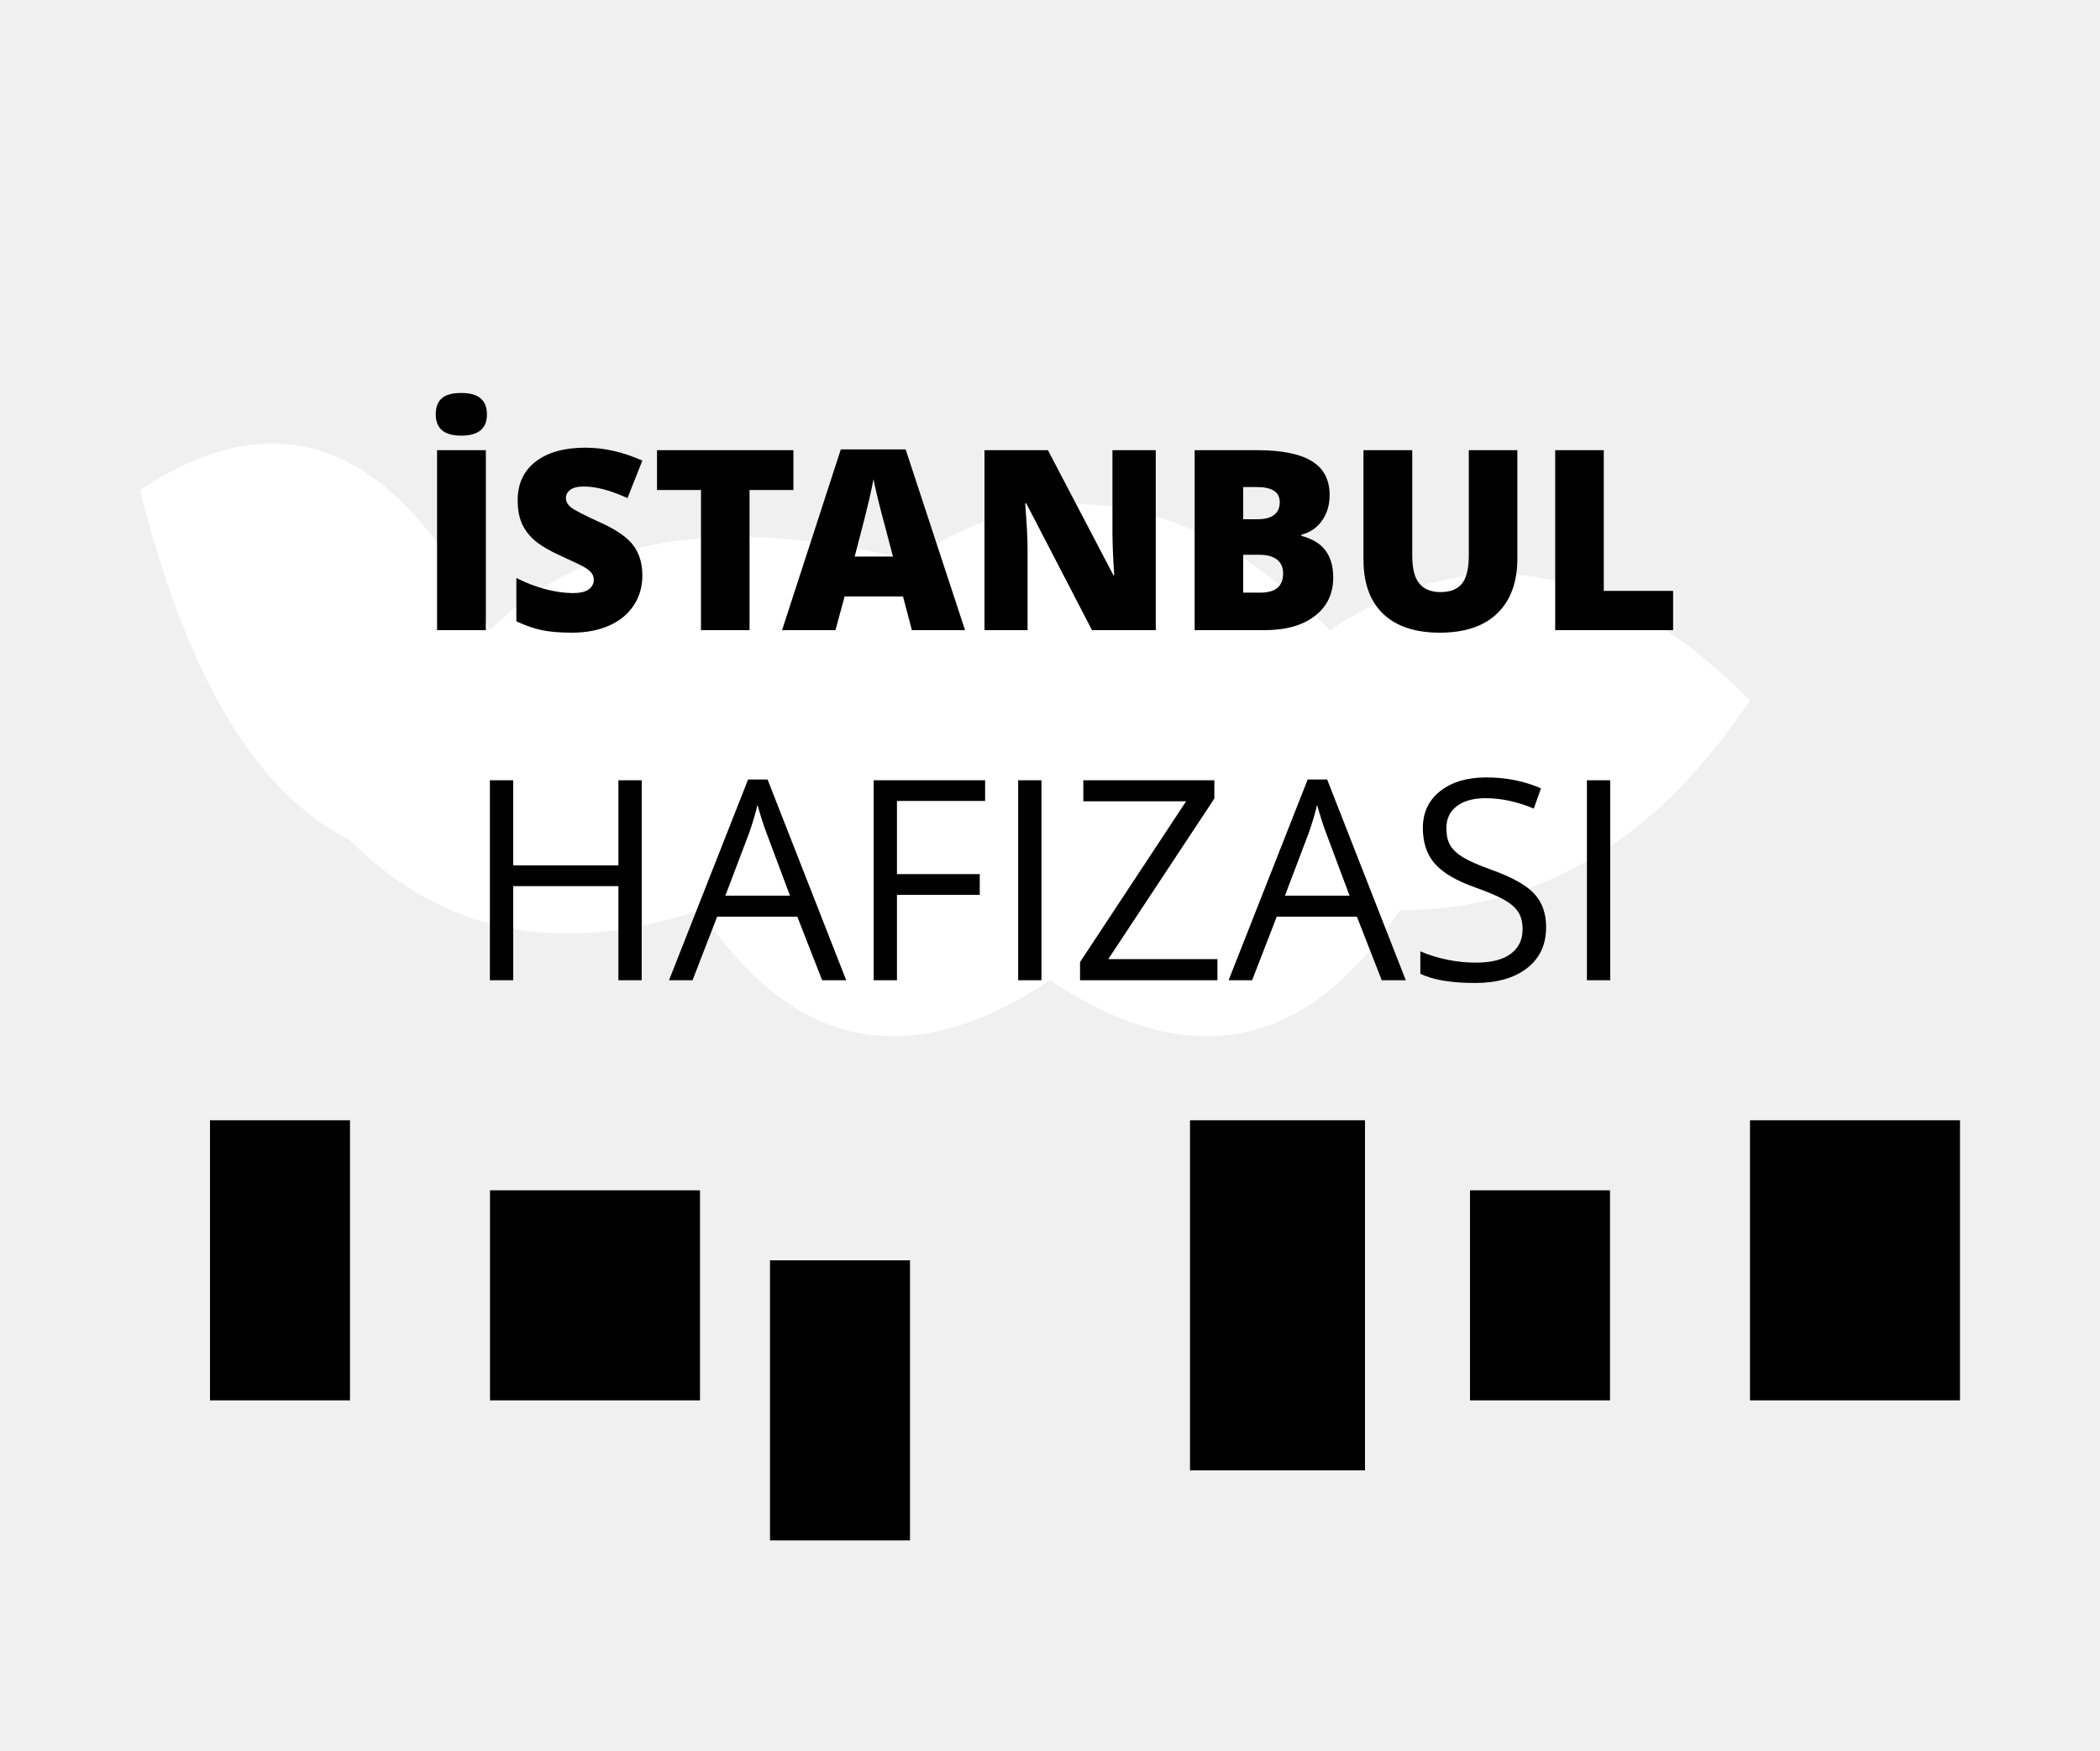
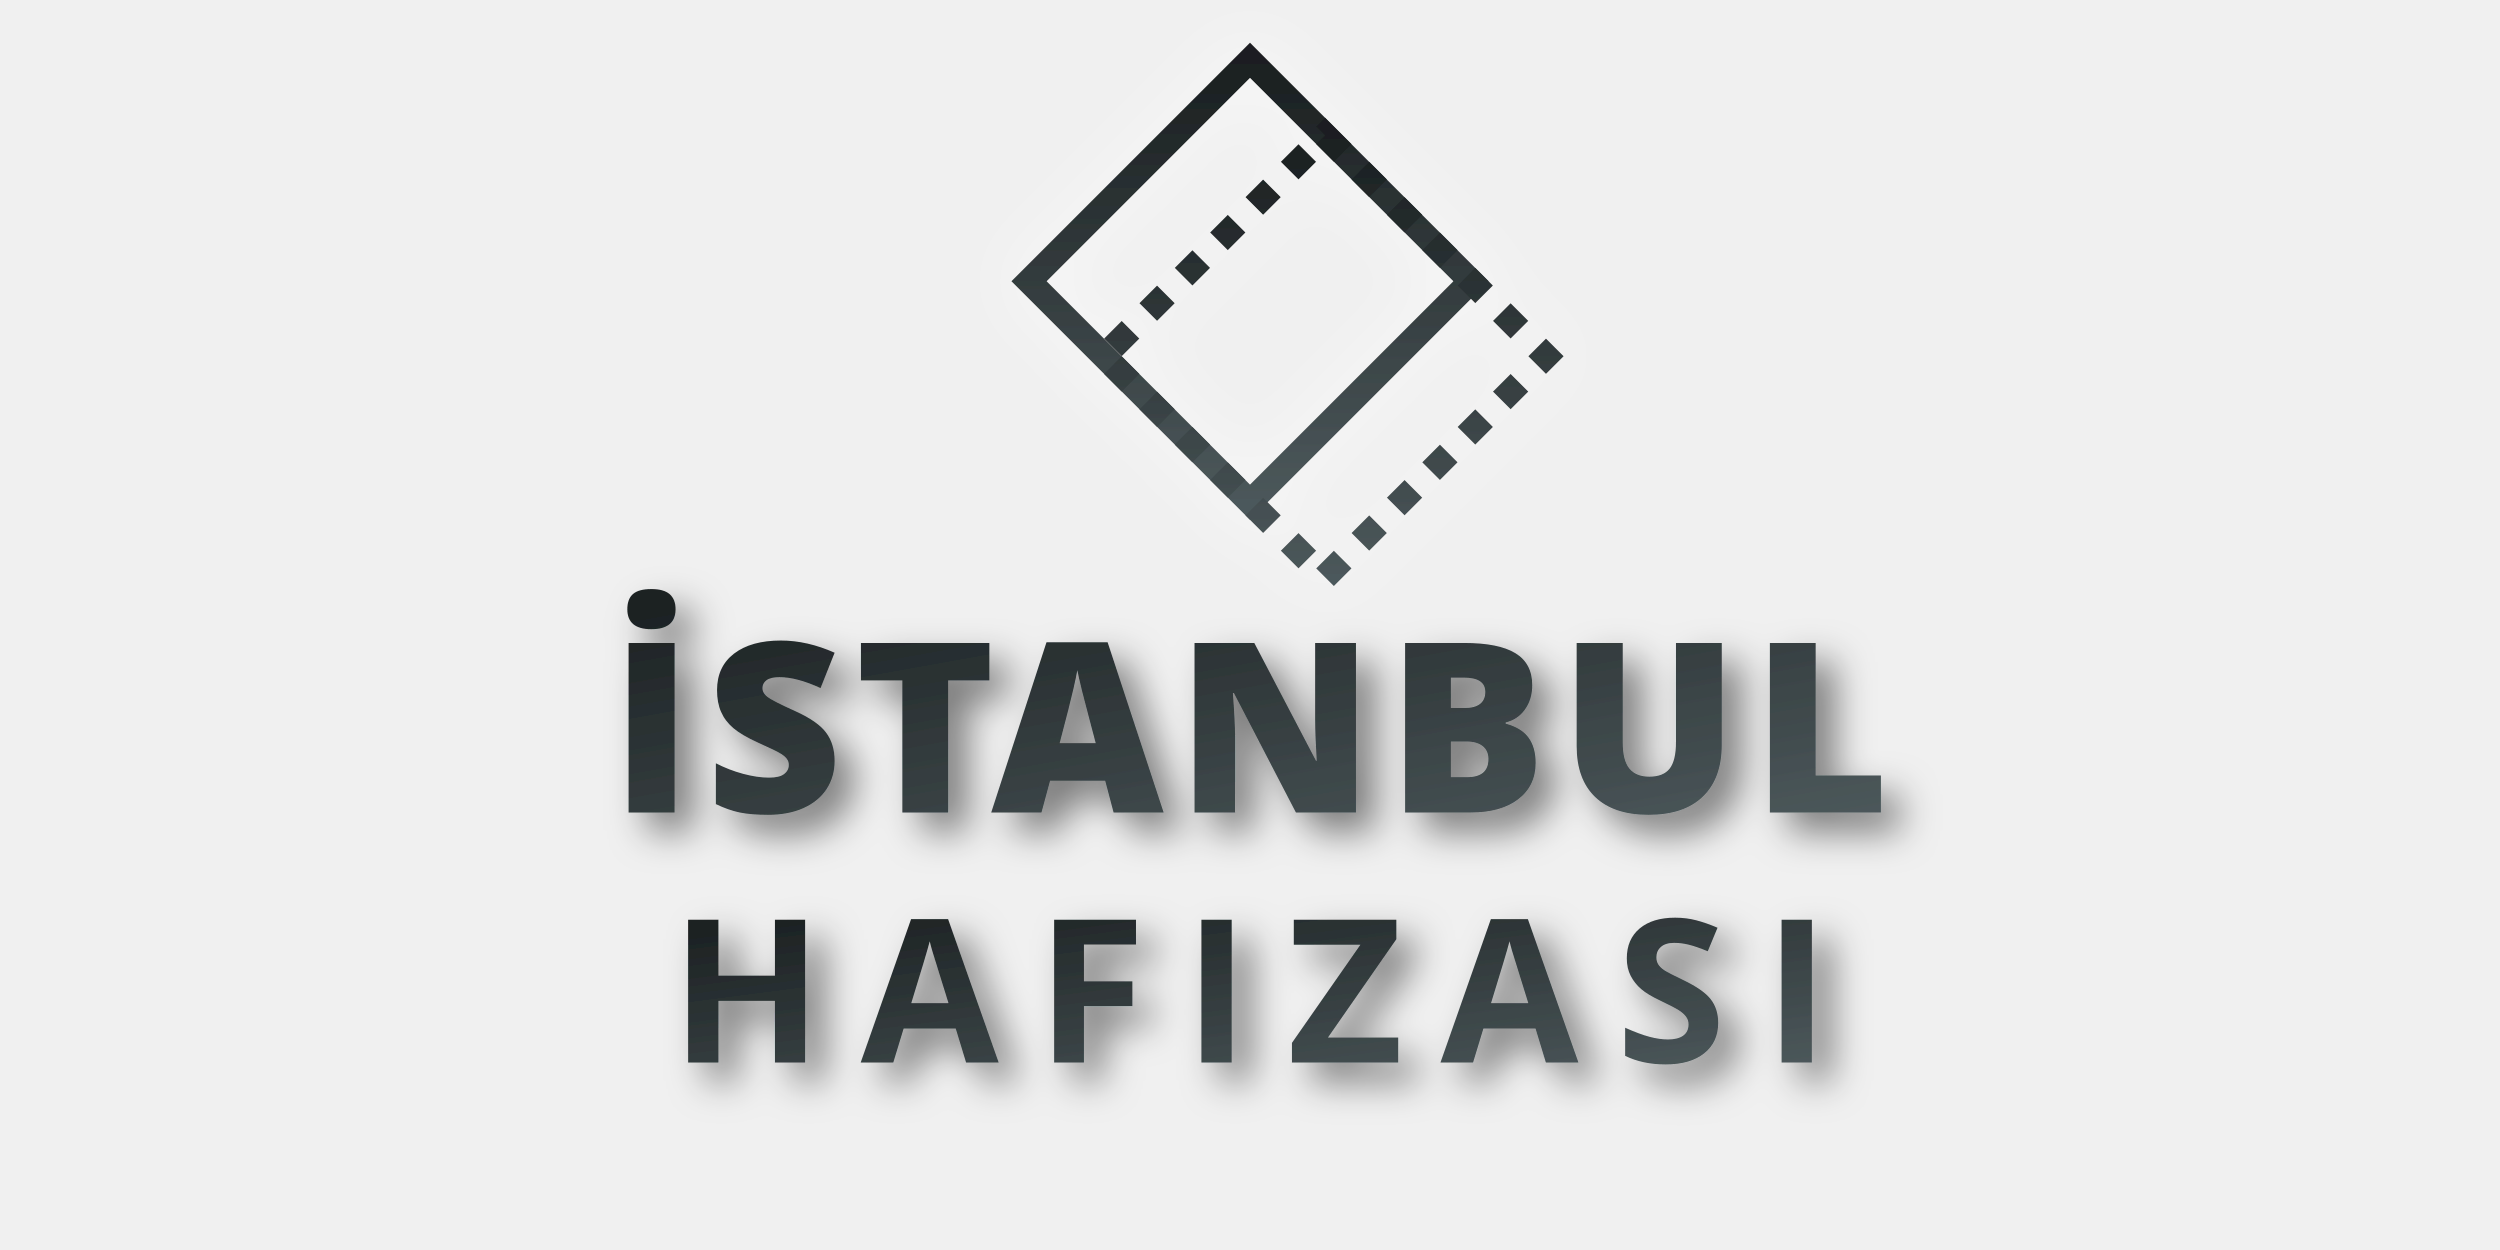
- <svg xmlns="http://www.w3.org/2000/svg" viewBox="0 0 300 250">
-   <rect width="300" height="250" fill="transparent" />
-   <path d="M20,70 Q50,50 70,90 Q90,70 130,80 Q160,60 190,90 Q220,70 250,100 Q230,130 200,130 Q180,160 150,140 Q120,160 100,130 Q70,140 50,120 Q30,110 20,70 Z" fill="white" />
-   <text x="150" y="90" text-anchor="middle" font-family="Open Sans, sans-serif" font-size="36" font-weight="800" fill="black">İSTANBUL</text>
-   <text x="150" y="140" text-anchor="middle" font-family="Open Sans, sans-serif" font-size="40" font-weight="normal" fill="black">HAFIZASI</text>
-   <rect x="30" y="160" width="20" height="40" fill="black" />
-   <rect x="70" y="170" width="30" height="30" fill="black" />
-   <rect x="110" y="180" width="20" height="40" fill="black" />
-   <rect x="170" y="160" width="25" height="50" fill="black" />
-   <rect x="210" y="170" width="20" height="30" fill="black" />
-   <rect x="250" y="160" width="30" height="40" fill="black" />
+ <svg xmlns="http://www.w3.org/2000/svg" viewBox="0 0 400 200">
+   <defs>
+     <filter id="powerfulGlow" x="-50%" y="-50%" width="200%" height="200%">
+       <feGaussianBlur in="SourceGraphic" stdDeviation="5" result="blur" />
+       <feFlood flood-color="#ffffff" flood-opacity="0.7" result="glowColor" />
+       <feComposite in="glowColor" in2="blur" operator="in" result="softGlow" />
+       <feMerge>
+         <feMergeNode in="softGlow" />
+         <feMergeNode in="SourceGraphic" />
+       </feMerge>
+     </filter>
+     <filter id="strongShadow" x="-30%" y="-30%" width="160%" height="160%">
+       <feGaussianBlur in="SourceAlpha" stdDeviation="3" result="blur" />
+       <feOffset in="blur" dx="3" dy="3" result="offsetBlur" />
+       <feFlood flood-color="#000000" flood-opacity="0.5" result="shadowColor" />
+       <feComposite in="shadowColor" in2="offsetBlur" operator="in" result="shadowBlur" />
+       <feMerge>
+         <feMergeNode in="shadowBlur" />
+         <feMergeNode in="SourceGraphic" />
+       </feMerge>
+     </filter>
+     <linearGradient id="textGradient" x1="0%" y1="0%" x2="100%" y2="100%">
+       <stop offset="0%" style="stop-color:#1a1f20" />
+       <stop offset="100%" style="stop-color:#4C585B" />
+     </linearGradient>
+   </defs>
+   <g transform="translate(50, 20)">
+     <g transform="translate(125, 0)" filter="url(#powerfulGlow)">
+       <rect x="0" y="0" width="50" height="50" fill="none" stroke="url(#textGradient)" stroke-width="4" transform="rotate(45, 25, 25)" />
+       <rect x="12" y="12" width="50" height="50" fill="none" stroke="url(#textGradient)" stroke-width="4" transform="rotate(45, 37, 37)" stroke-dasharray="4,4" />
+     </g>
+     <g filter="url(#strongShadow)">
+       <text x="150" y="110" text-anchor="middle" font-family="'Open Sans', sans-serif" font-size="38" letter-spacing="2" font-weight="900" fill="url(#textGradient)">İSTANBUL</text>
+       <text x="150" y="150" text-anchor="middle" font-family="'Open Sans', sans-serif" font-size="32" letter-spacing="6" font-weight="700" fill="url(#textGradient)">HAFIZASI</text>
+     </g>
+   </g>
</svg>
